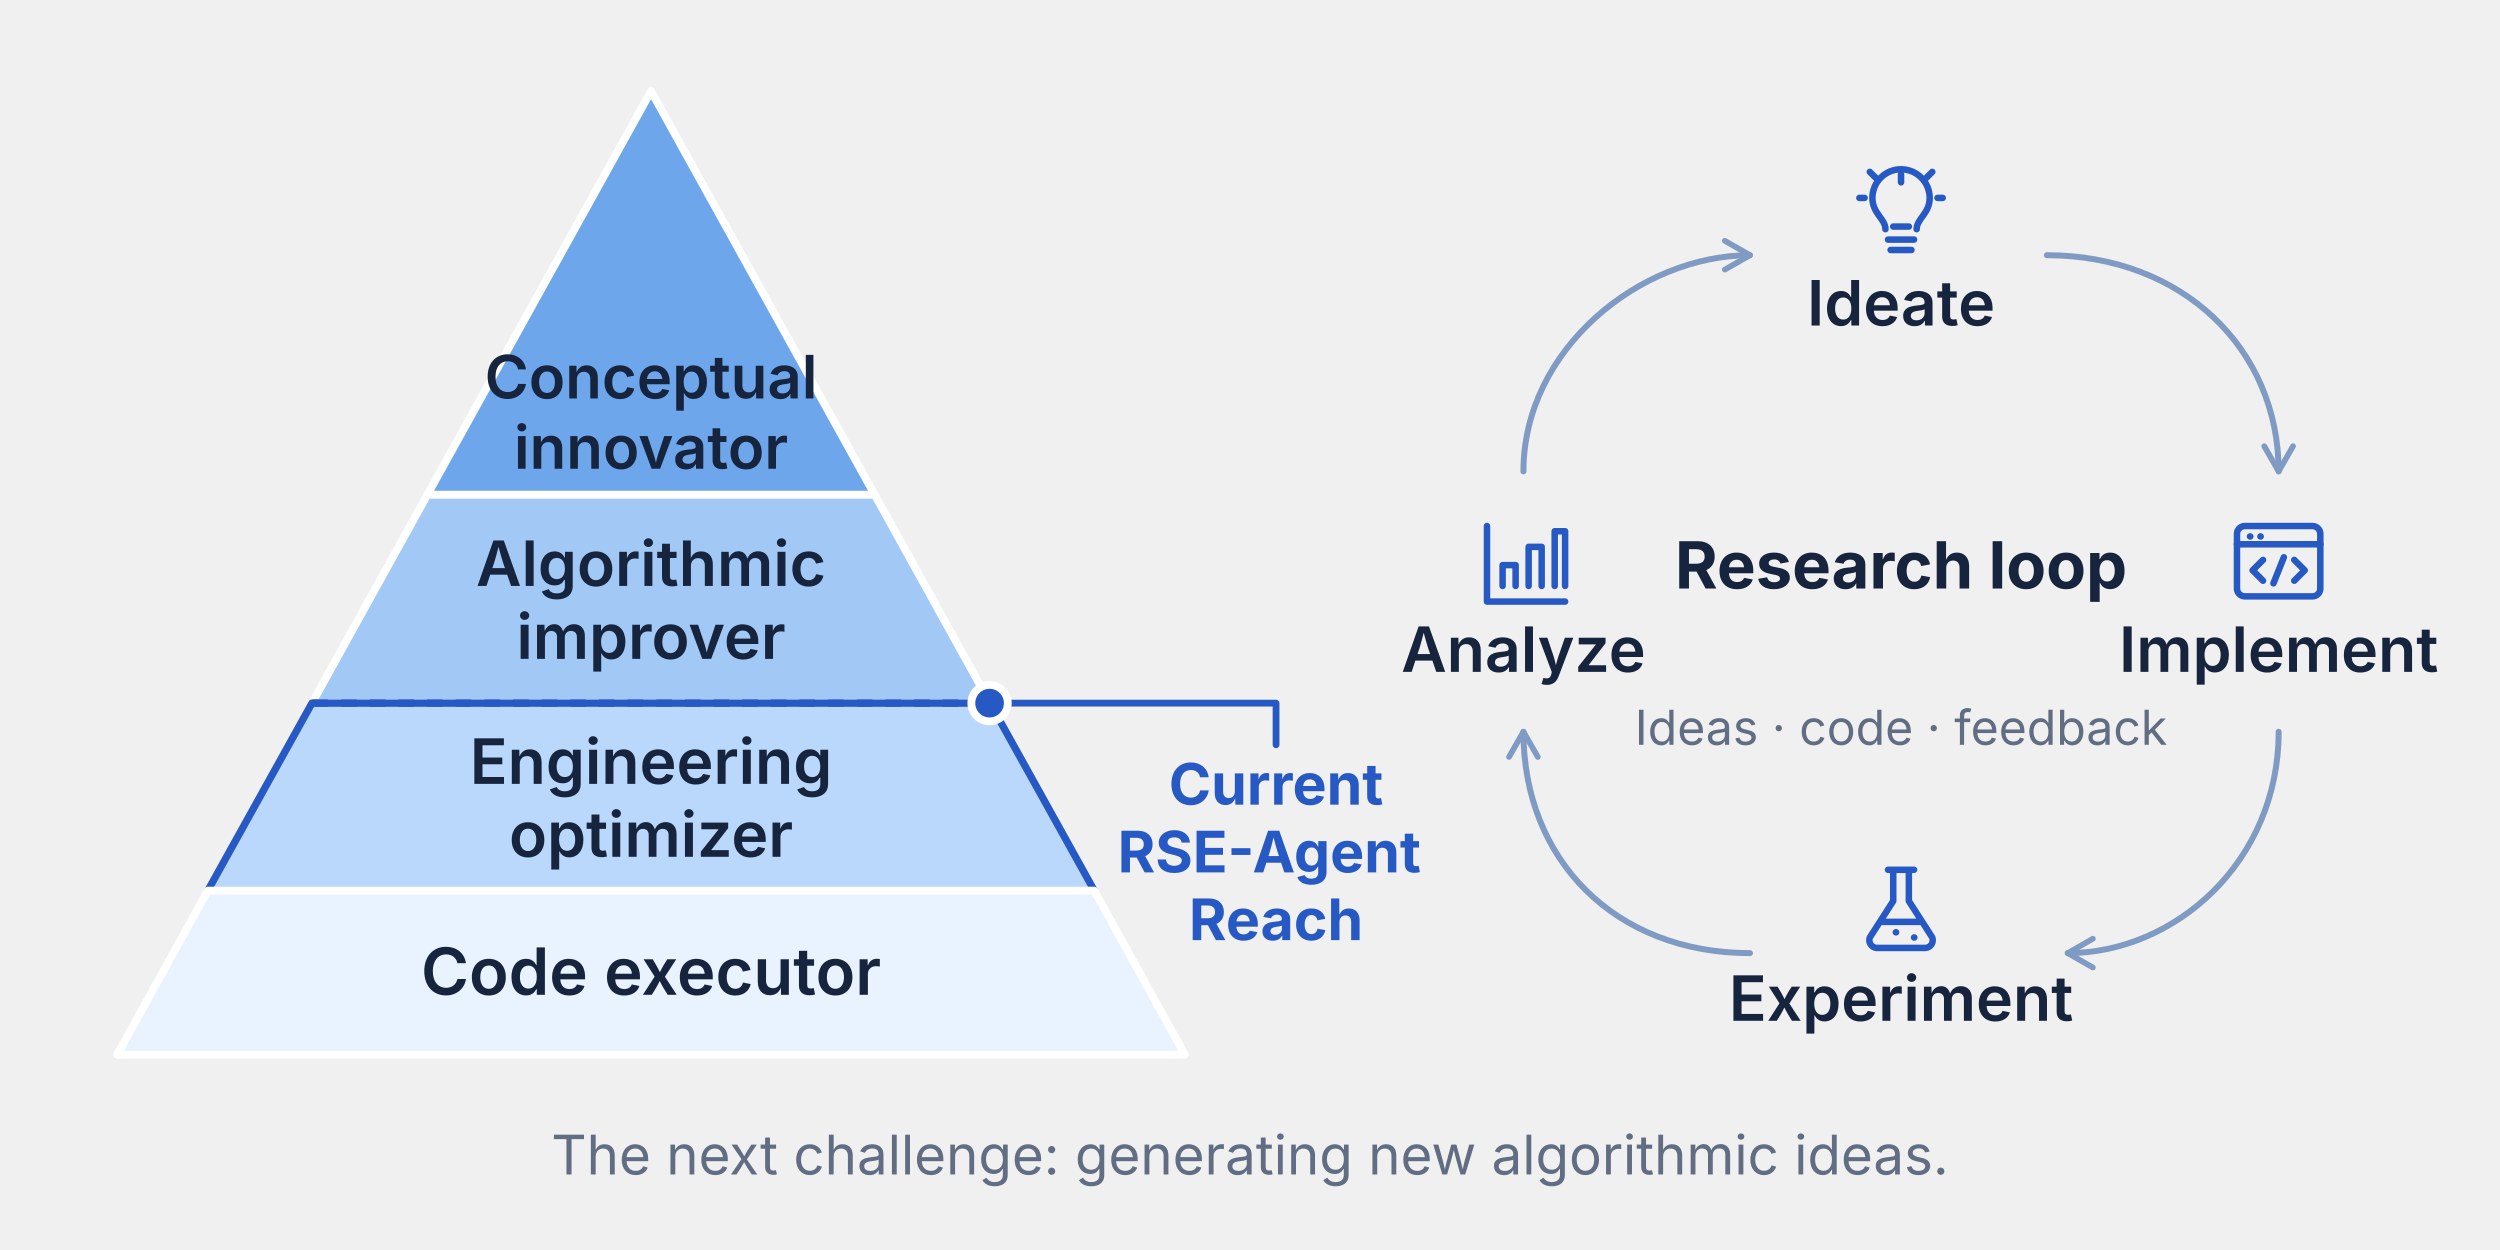
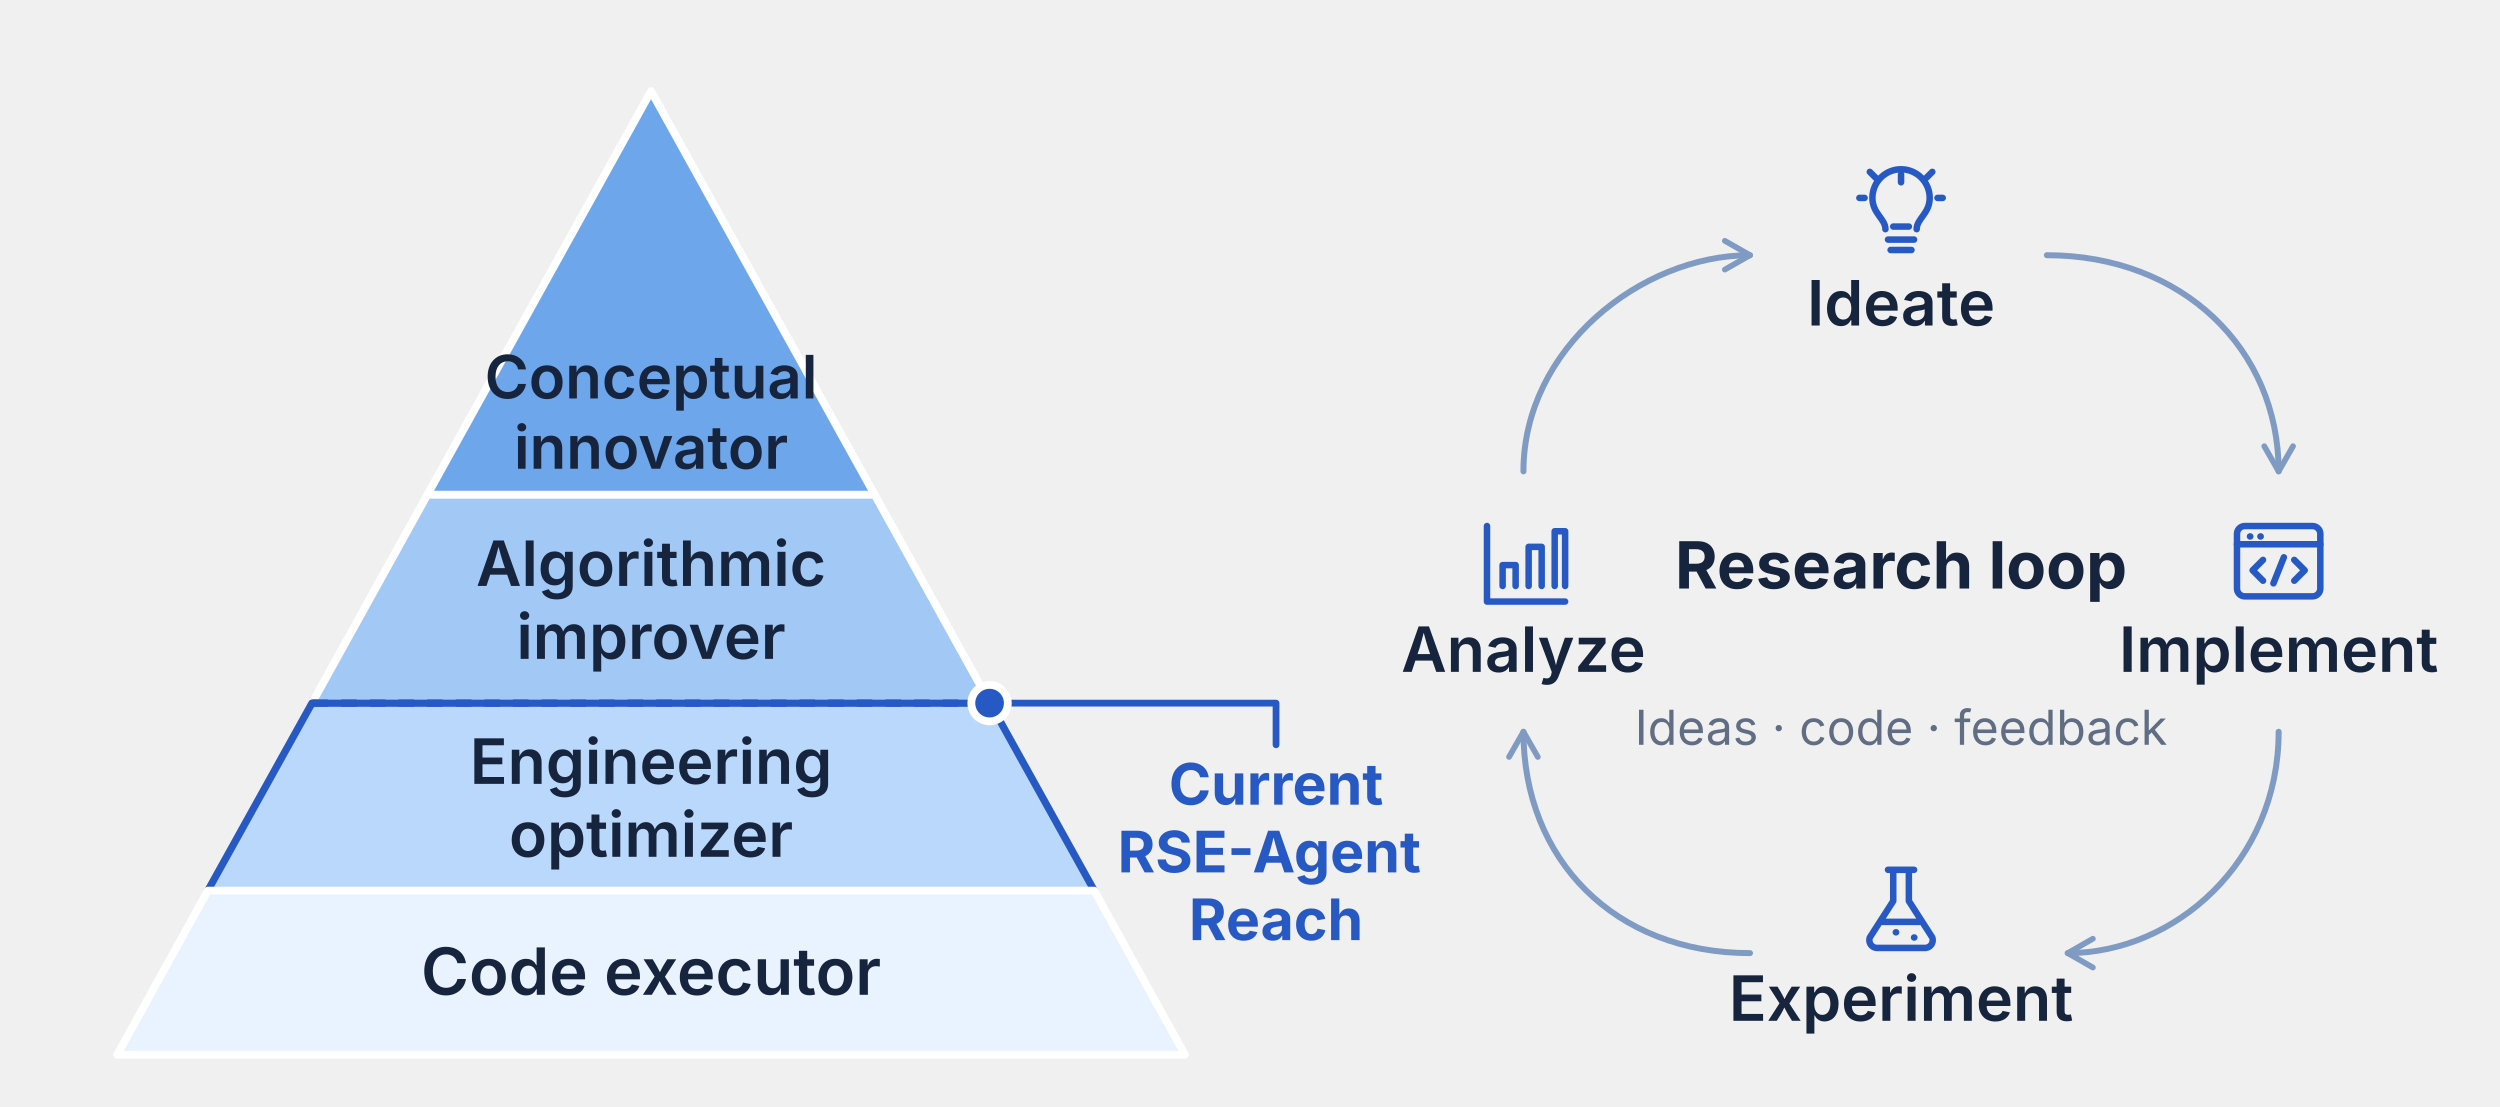
- <svg xmlns="http://www.w3.org/2000/svg" width="960" height="480" viewBox="0 0 960 480" role="img" aria-labelledby="capability-title capability-desc">
+ <svg xmlns="http://www.w3.org/2000/svg" width="960" height="425" viewBox="0 0 960 425" role="img" aria-labelledby="capability-title capability-desc">
  <defs>
    <marker id="arrow" viewBox="0 0 10 10" refX="8" refY="5" markerWidth="6" markerHeight="6" orient="auto-start-reverse">
      <path d="M1 1 8 5 1 9" fill="none" stroke="#7f9bc4" stroke-width="1.6" stroke-linecap="round" stroke-linejoin="round" />
    </marker>
    <marker id="focus-arrow" viewBox="0 0 10 10" refX="8" refY="5" markerWidth="6" markerHeight="6" orient="auto">
      <path d="M1 1 8 5 1 9" fill="none" stroke="#2759c4" stroke-width="1.8" stroke-linecap="round" stroke-linejoin="round" />
    </marker>
  </defs>
  <g font-family="Inter, Arial, Helvetica, sans-serif" fill="#17243d">
    <g id="capability-pyramid" stroke="#fff" stroke-width="3" stroke-linejoin="round">
      <path d="M250 35 335.9 190H164.1Z" fill="#6da6eb" />
      <path d="M164.1 190H335.9L380.2 270H119.8Z" fill="#a2c9f5" />
      <path d="M119.8 270H380.2L420.2 342H79.8Z" fill="#b9d8fb" stroke="#2759c4" stroke-width="2.8" />
      <path d="M79.8 342H420.2L455 405H45Z" fill="#e9f2ff" />
    </g>
    <g text-anchor="middle" font-weight="600">
      <text x="250" y="153" font-size="23">Conceptual<tspan x="250" dy="27">innovator</tspan>
      </text>
      <text x="250" y="225" font-size="24">Algorithmic<tspan x="250" dy="28">improver</tspan>
      </text>
      <text x="250" y="301" font-size="24">Engineering<tspan x="250" dy="28">optimizer</tspan>
      </text>
      <text x="250" y="382" font-size="25">Code executor</text>
    </g>
    <g id="research-loop">
      <g fill="none" stroke="#7f9bc4" stroke-width="2.3" stroke-linecap="round" marker-end="url(#arrow)">
        <path d="M786 98C838 98 875 134 875 181" />
        <path d="M875 281C875 331 835 366 794 366" />
        <path d="M672 366C620 366 585 330 585 281" />
        <path d="M585 181C585 134 630 98 672 98" />
      </g>
      <g fill="none" stroke="#2759c4" stroke-width="2.5" stroke-linecap="round" stroke-linejoin="round">
        <g transform="translate(714 65)">
          <path d="M10 23C10 19 5 17 5 11a11 11 0 0 1 22 0c0 6-5 8-5 12M11 27h10M12 31h8M16 2v3M2 11H0M30 11h2M4 1l3 3M25 4l3-3" />
          <path d="M13 22h6" />
        </g>
        <g transform="translate(858 201)">
          <rect x="1" y="1" width="32" height="27" rx="3" />
          <path d="M1 8h32M6 5h.1M10 5h.1M11 14l-4 4 4 4M23 14l4 4-4 4M19 13l-4 10" />
        </g>
        <g transform="translate(714 333)">
          <path d="M11 1h10M13 1v12L4 27a3 3 0 0 0 2.5 4h19a3 3 0 0 0 2.5-4L19 13V1M9 21h14" />
          <path d="M14 25h.1M21 27h.1" />
        </g>
        <g transform="translate(569 201)">
          <path d="M2 1v29h30M8 24v-8h5v8M18 24V9h5v15M28 24V3h4v21" />
        </g>
      </g>
      <g text-anchor="middle" font-size="24" font-weight="600">
        <text x="730" y="125">Ideate</text>
        <text x="875" y="258">Implement</text>
        <text x="730" y="392">Experiment</text>
        <text x="585" y="258">Analyze</text>
      </g>
      <text x="730" y="226" text-anchor="middle" font-size="25" font-weight="650">Research loop</text>
      <text x="730" y="286" text-anchor="middle" font-size="18.5" fill="#606d82">Ideas · code · feedback</text>
    </g>
    <g id="current-rse-agent-reach">
      <path d="M120 270H380" fill="none" stroke="#2759c4" stroke-width="2.8" stroke-dasharray="6 5" />
      <path d="M380 270H490V286" fill="none" stroke="#2759c4" stroke-width="2.6" stroke-linecap="round" stroke-linejoin="round" />
      <circle cx="380" cy="270" r="7" fill="#2759c4" stroke="#fff" stroke-width="3" />
      <text x="490" y="309" text-anchor="middle" fill="#2759c4" font-size="22" font-weight="700">Current<tspan x="490" dy="26">RSE-Agent</tspan>
        <tspan x="490" dy="26">Reach</tspan>
      </text>
    </g>
-     <text x="480" y="451" text-anchor="middle" font-size="21" fill="#606d82">The next challenge: generating new algorithmic ideas.</text>
  </g>
</svg>
